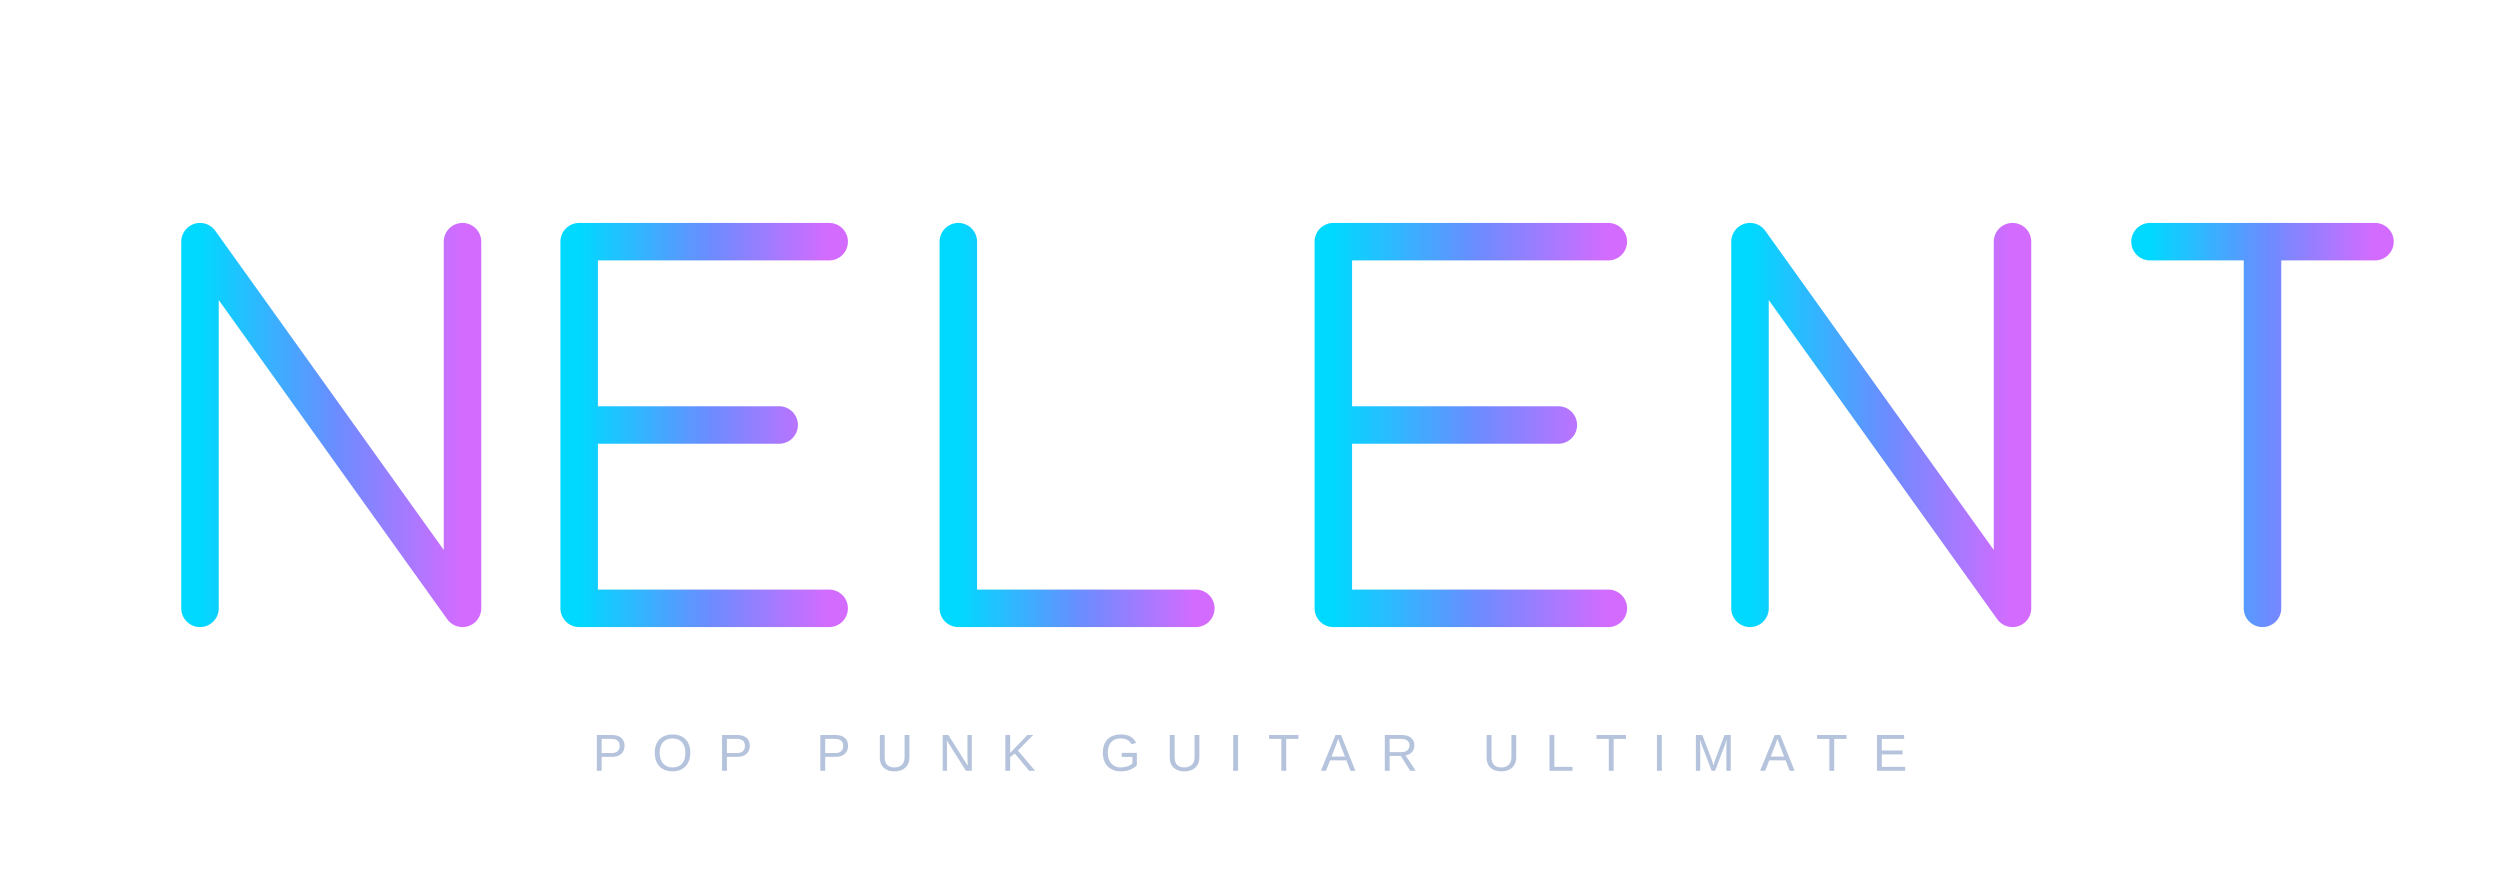
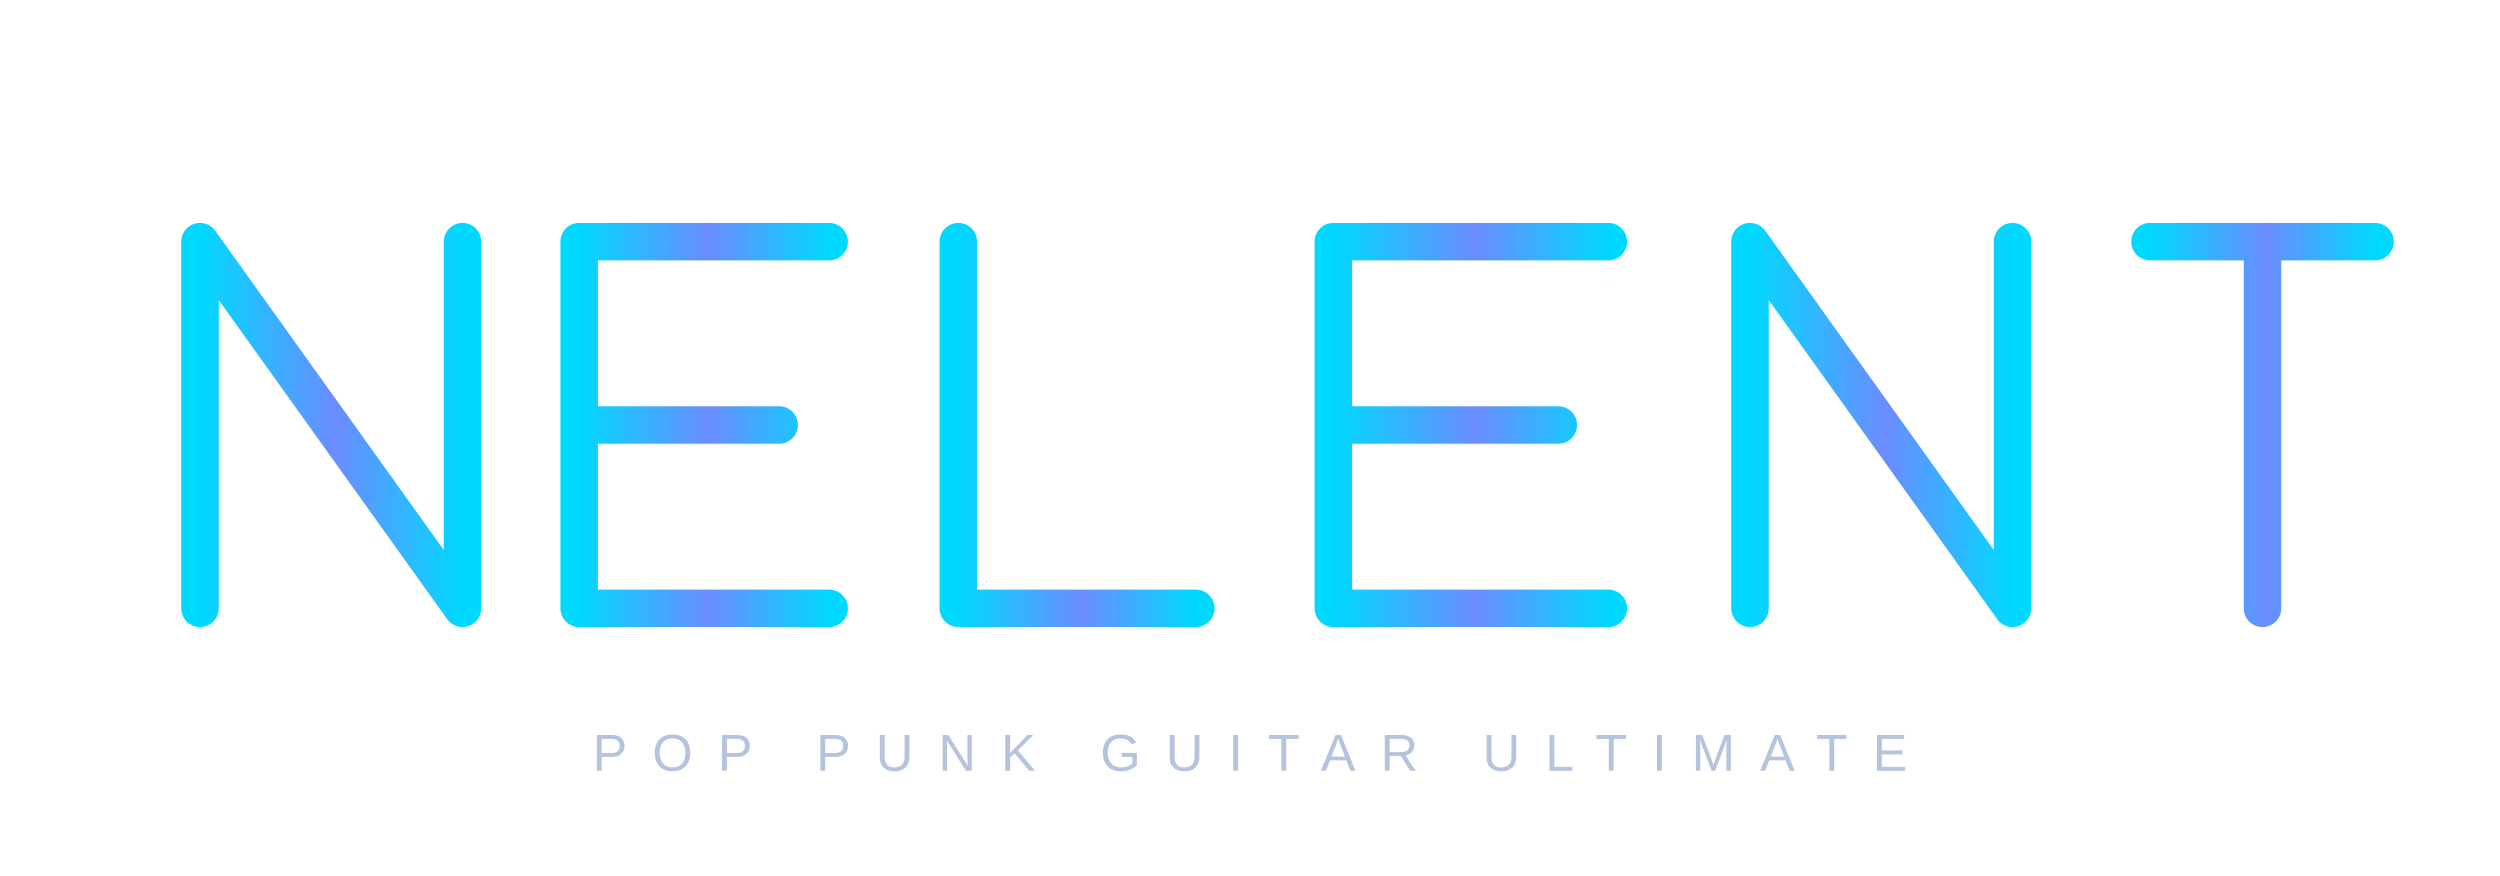
<svg xmlns="http://www.w3.org/2000/svg" width="1200" height="420" viewBox="0 0 1200 420">
  <defs>
    <linearGradient id="neon" x1="0" y1="0" x2="1" y2="0">
      <stop stop-color="#00D9FF" />
      <stop offset=".52" stop-color="#6B8CFF" />
-       <stop offset="1" stop-color="#D46BFF" />
+       <stop offset="1" stop-color="#00D9FF" />
    </linearGradient>
  </defs>
  <g fill="none" stroke="url(#neon)" stroke-linecap="round" stroke-linejoin="round">
    <path d="M96 292L96 116L222 292L222 116" stroke-width="18" />
    <path d="M278 292V116H398M278 204H374M278 292H398" stroke-width="18" />
    <path d="M460 116V292H574" stroke-width="18" />
    <path d="M640 116V292M640 116H772M640 204H748M640 292H772" stroke-width="18" />
    <path d="M840 292V116L966 292V116" stroke-width="18" />
    <path d="M1032 116H1140M1086 116V292" stroke-width="18" />
  </g>
  <text x="600" y="370" text-anchor="middle" fill="#B5C4DC" font-family="Segoe UI,Arial,sans-serif" font-size="25" letter-spacing="12">POP PUNK GUITAR ULTIMATE</text>
</svg>
